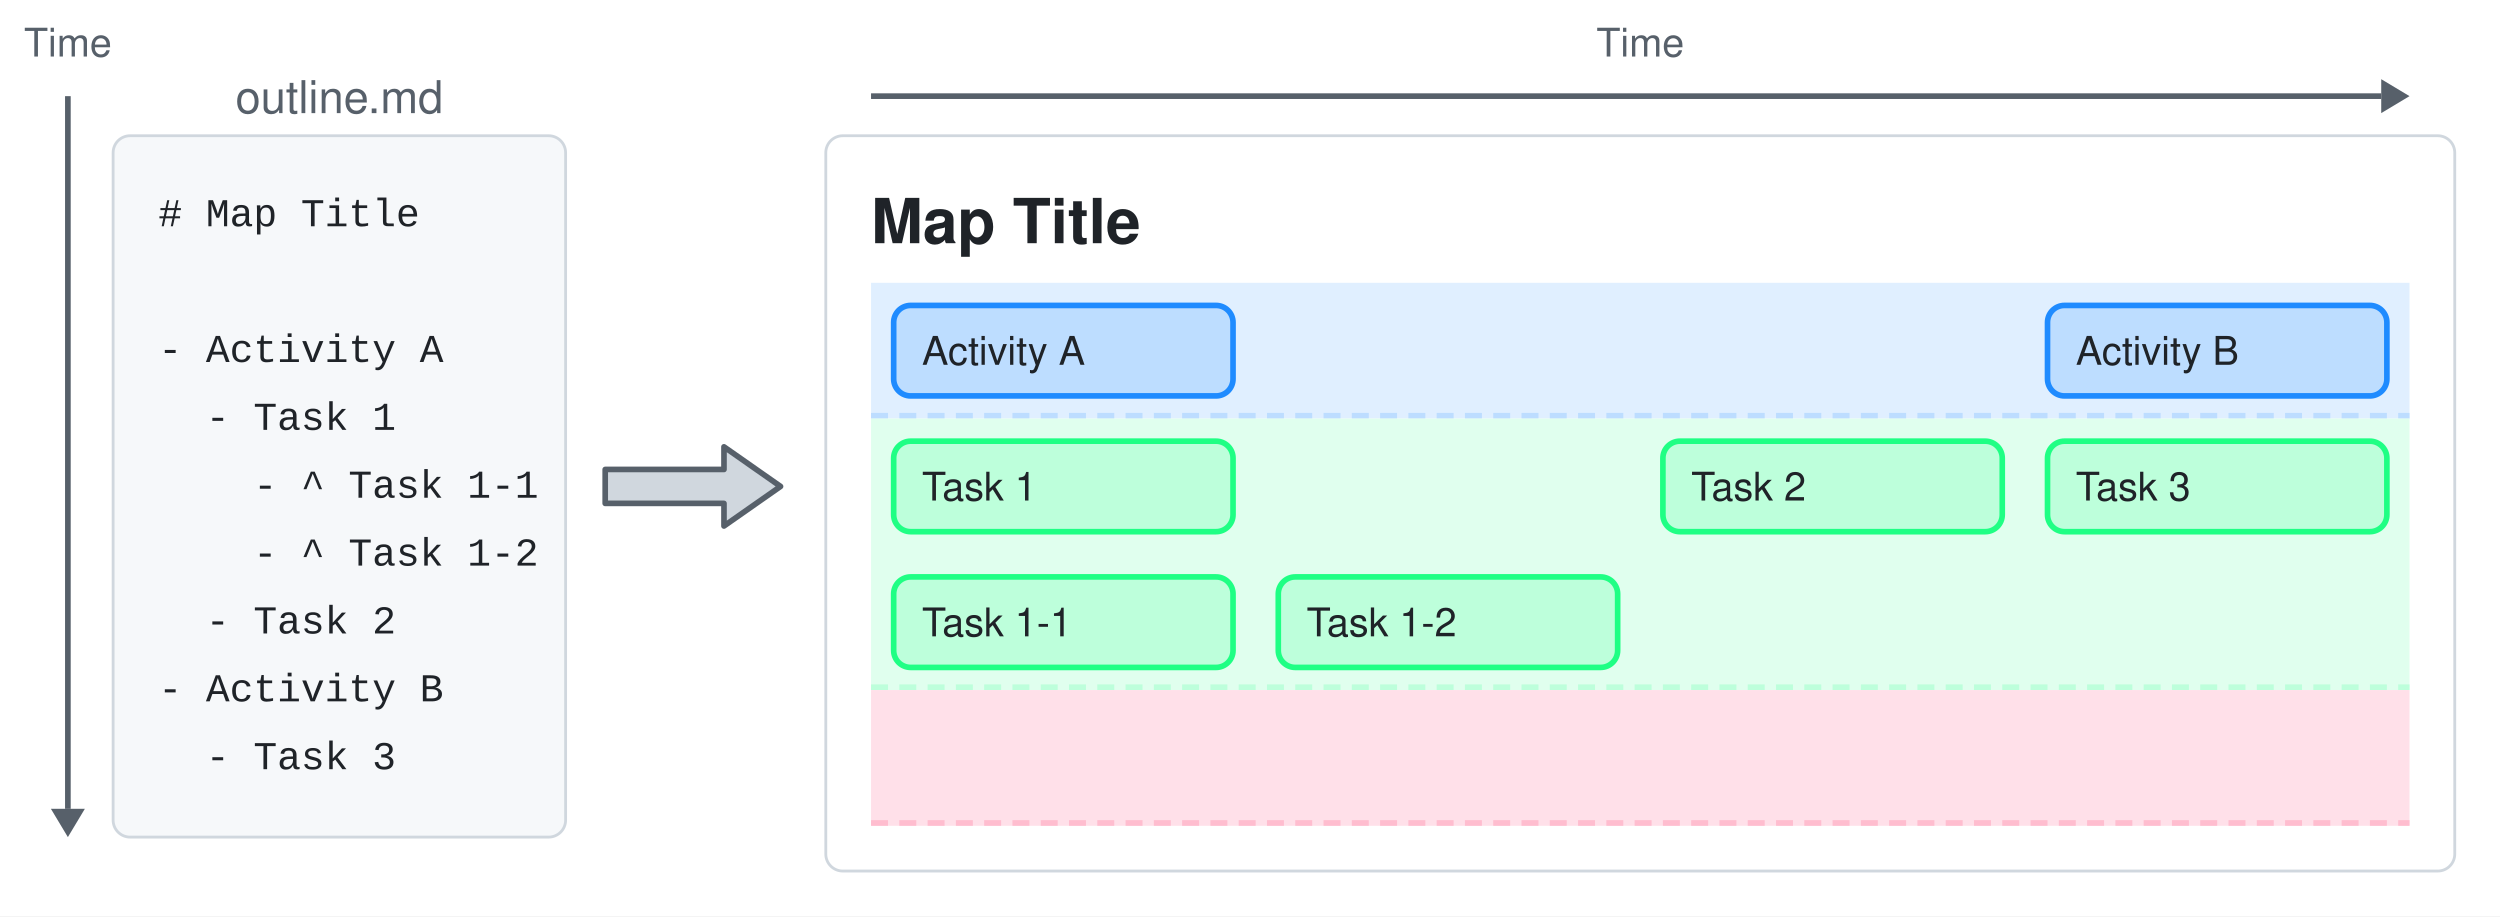
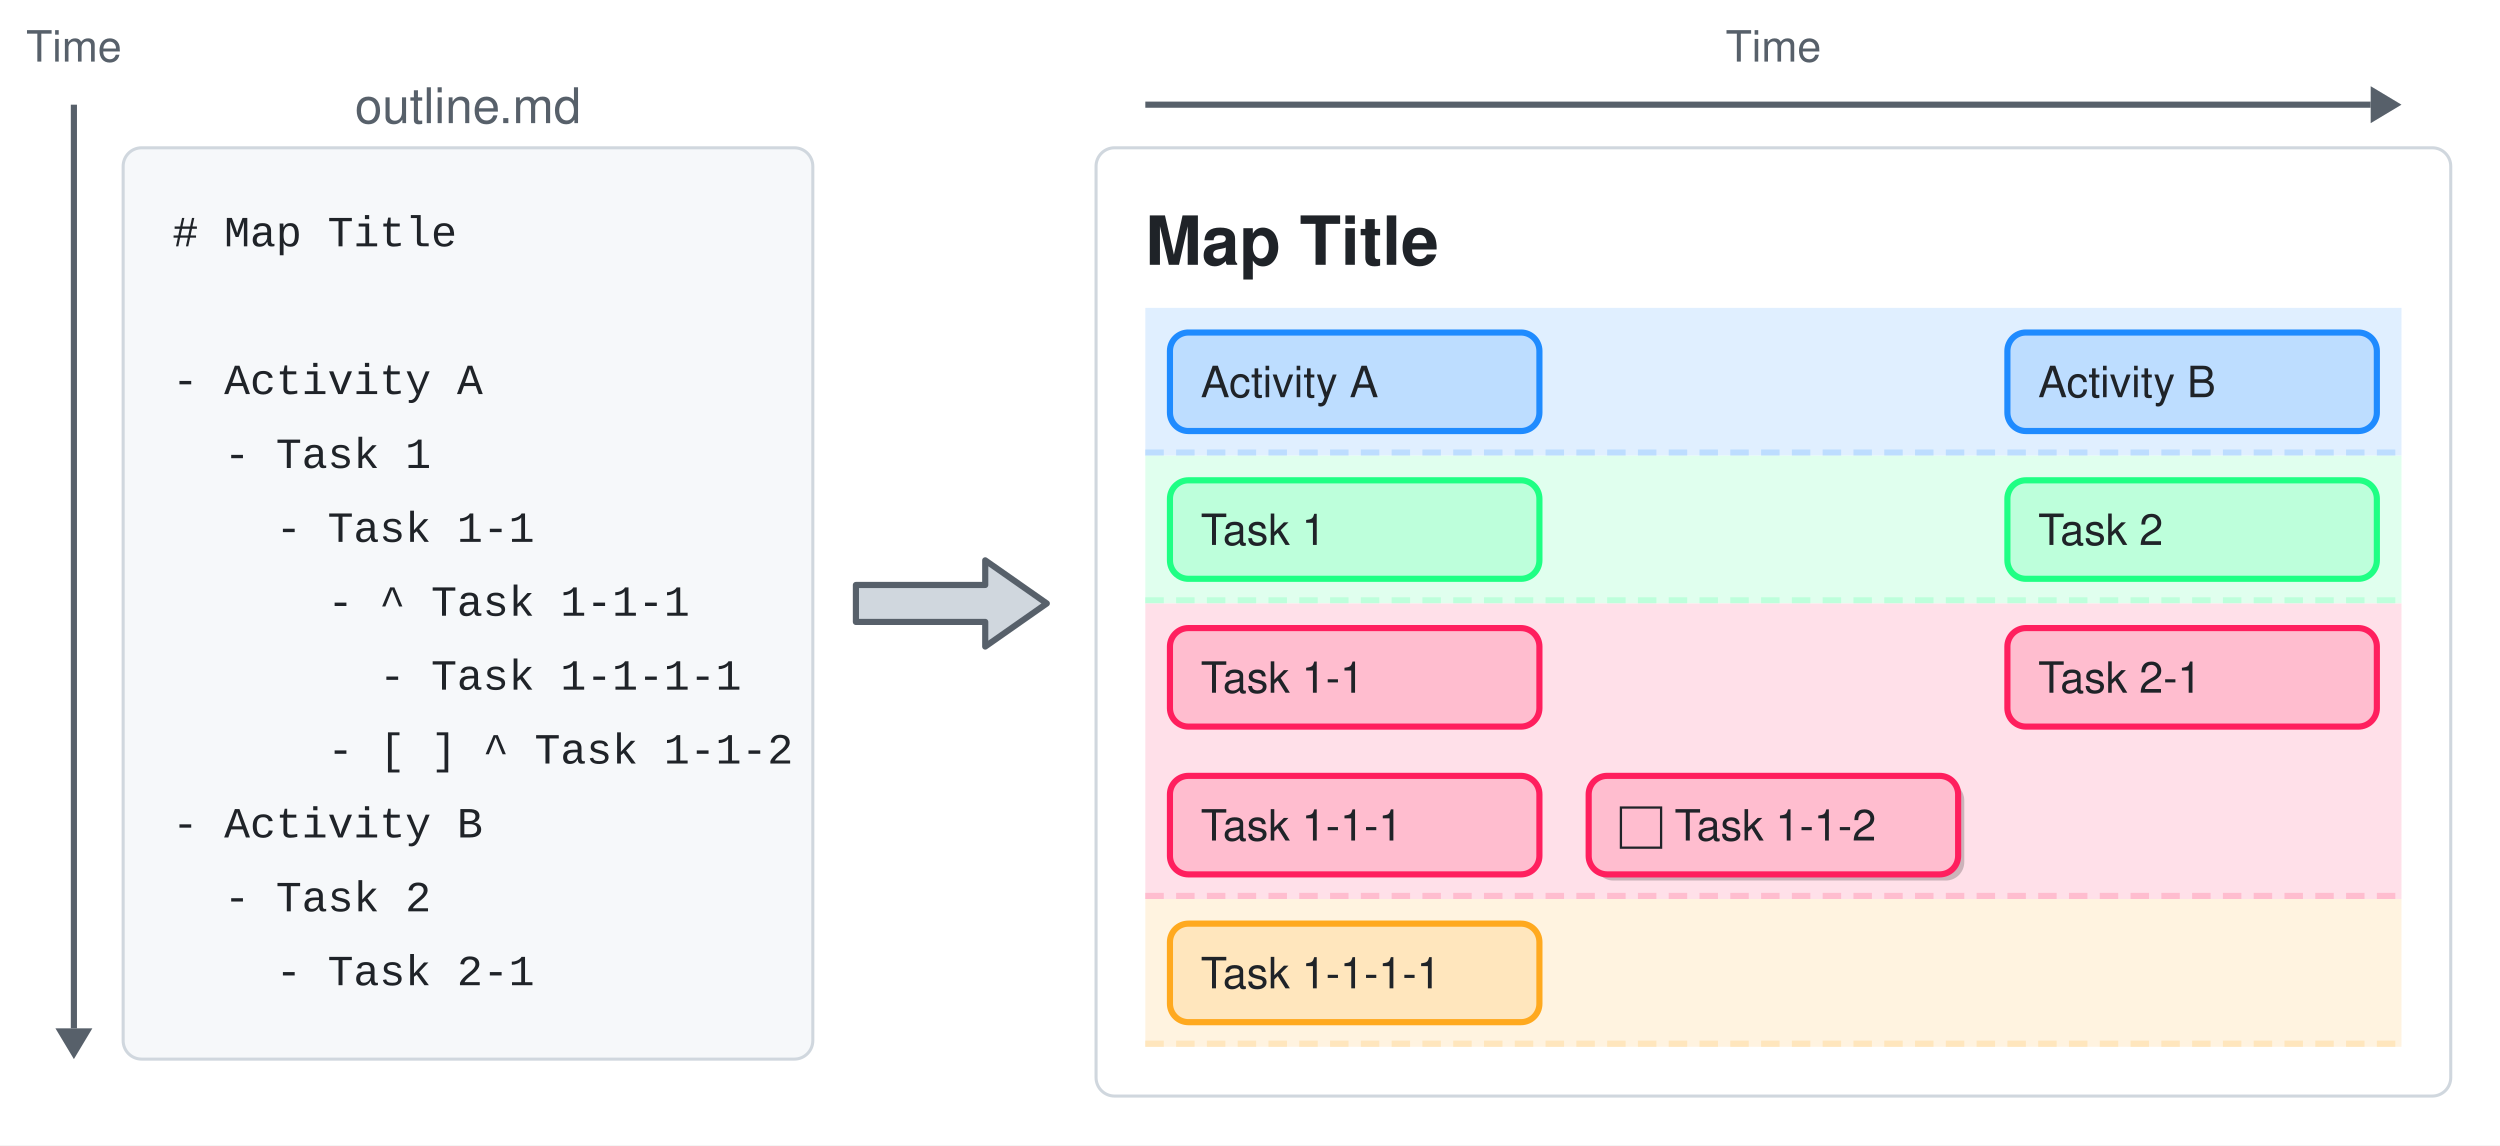
- <svg xmlns="http://www.w3.org/2000/svg" width="884" height="324" viewBox="0 0 884 324" font-family="'Segoe UI', Helvetica, Arial, sans-serif" font-size="14">
-   <rect width="884" height="324" fill="white" />
+ <svg xmlns="http://www.w3.org/2000/svg" width="812" height="372" viewBox="0 0 812 372" font-family="'Segoe UI', Helvetica, Arial, sans-serif" font-size="14">
+   <rect width="812" height="372" fill="white" />
  <text x="24" y="20" text-anchor="middle" font-size="14" fill="#57606a">Time</text>
-   <line x1="24" y1="34" x2="24" y2="286" stroke="#57606a" stroke-width="2" />
-   <polygon points="18,286 24,296 30,286" fill="#57606a" />
-   <text x="120" y="40" text-anchor="middle" font-size="16" fill="#57606a">outline.md</text>
-   <rect x="40" y="48" width="160" height="248" rx="6" fill="#f6f8fa" stroke="#d0d7de" />
+   <line x1="24" y1="34" x2="24" y2="334" stroke="#57606a" stroke-width="2" />
+   <polygon points="18,334 24,344 30,334" fill="#57606a" />
+   <text x="152" y="40" text-anchor="middle" font-size="16" fill="#57606a">outline.md</text>
+   <rect x="40" y="48" width="224" height="296" rx="6" fill="#f6f8fa" stroke="#d0d7de" />
  <text x="56" y="80" font-family="Consolas, 'Courier New', monospace" fill="#1f2328" xml:space="preserve"># Map Title</text>
  <text x="56" y="104" font-family="Consolas, 'Courier New', monospace" fill="#1f2328" xml:space="preserve" />
  <text x="56" y="128" font-family="Consolas, 'Courier New', monospace" fill="#1f2328" xml:space="preserve">- Activity A</text>
  <text x="56" y="152" font-family="Consolas, 'Courier New', monospace" fill="#1f2328" xml:space="preserve">  - Task 1</text>
-   <text x="56" y="176" font-family="Consolas, 'Courier New', monospace" fill="#1f2328" xml:space="preserve">    - ^ Task 1-1</text>
-   <text x="56" y="200" font-family="Consolas, 'Courier New', monospace" fill="#1f2328" xml:space="preserve">    - ^ Task 1-2</text>
-   <text x="56" y="224" font-family="Consolas, 'Courier New', monospace" fill="#1f2328" xml:space="preserve">  - Task 2</text>
-   <text x="56" y="248" font-family="Consolas, 'Courier New', monospace" fill="#1f2328" xml:space="preserve">- Activity B</text>
-   <text x="56" y="272" font-family="Consolas, 'Courier New', monospace" fill="#1f2328" xml:space="preserve">  - Task 3</text>
-   <polygon points="214,166 256,166 256,158 276,172 256,186 256,178 214,178" fill="#d0d7de" stroke="#57606a" stroke-width="2" stroke-linejoin="round" />
-   <text x="580" y="20" text-anchor="middle" font-size="14" fill="#57606a">Time</text>
-   <line x1="308" y1="34" x2="842" y2="34" stroke="#57606a" stroke-width="2" />
-   <polygon points="842,28 852,34 842,40" fill="#57606a" />
-   <rect x="292" y="48" width="576" height="260" rx="6" fill="white" stroke="#d0d7de" />
-   <text x="308" y="86" font-size="22" font-weight="bold" fill="#1f2328">Map Title</text>
-   <rect x="308" y="100" width="544" height="48" fill="hsl(211, 100%, 94%)" />
-   <line x1="308" y1="147" x2="852" y2="147" stroke="hsl(211, 100%, 87%)" stroke-width="2" stroke-dasharray="6 4" />
-   <rect x="308" y="148" width="544" height="96" fill="hsl(147, 100%, 94%)" />
-   <line x1="308" y1="243" x2="852" y2="243" stroke="hsl(147, 100%, 87%)" stroke-width="2" stroke-dasharray="6 4" />
-   <rect x="308" y="244" width="544" height="48" fill="hsl(343, 100%, 94%)" />
-   <line x1="308" y1="291" x2="852" y2="291" stroke="hsl(343, 100%, 87%)" stroke-width="2" stroke-dasharray="6 4" />
-   <rect x="316" y="108" width="120" height="32" rx="6" fill="hsl(211, 100%, 87%)" stroke="hsl(211, 100%, 56%)" stroke-width="2" />
-   <text x="326" y="129" fill="#1f2328">Activity A</text>
-   <rect x="316" y="156" width="120" height="32" rx="6" fill="hsl(147, 100%, 87%)" stroke="hsl(147, 100%, 56%)" stroke-width="2" />
-   <text x="326" y="177" fill="#1f2328">Task 1</text>
-   <rect x="316" y="204" width="120" height="32" rx="6" fill="hsl(147, 100%, 87%)" stroke="hsl(147, 100%, 56%)" stroke-width="2" />
-   <text x="326" y="225" fill="#1f2328">Task 1-1</text>
-   <rect x="452" y="204" width="120" height="32" rx="6" fill="hsl(147, 100%, 87%)" stroke="hsl(147, 100%, 56%)" stroke-width="2" />
-   <text x="462" y="225" fill="#1f2328">Task 1-2</text>
-   <rect x="588" y="156" width="120" height="32" rx="6" fill="hsl(147, 100%, 87%)" stroke="hsl(147, 100%, 56%)" stroke-width="2" />
-   <text x="598" y="177" fill="#1f2328">Task 2</text>
-   <rect x="724" y="108" width="120" height="32" rx="6" fill="hsl(211, 100%, 87%)" stroke="hsl(211, 100%, 56%)" stroke-width="2" />
-   <text x="734" y="129" fill="#1f2328">Activity B</text>
-   <rect x="724" y="156" width="120" height="32" rx="6" fill="hsl(147, 100%, 87%)" stroke="hsl(147, 100%, 56%)" stroke-width="2" />
-   <text x="734" y="177" fill="#1f2328">Task 3</text>
+   <text x="56" y="176" font-family="Consolas, 'Courier New', monospace" fill="#1f2328" xml:space="preserve">    - Task 1-1</text>
+   <text x="56" y="200" font-family="Consolas, 'Courier New', monospace" fill="#1f2328" xml:space="preserve">      - ^ Task 1-1-1</text>
+   <text x="56" y="224" font-family="Consolas, 'Courier New', monospace" fill="#1f2328" xml:space="preserve">        - Task 1-1-1-1</text>
+   <text x="56" y="248" font-family="Consolas, 'Courier New', monospace" fill="#1f2328" xml:space="preserve">      - [ ] ^ Task 1-1-2</text>
+   <text x="56" y="272" font-family="Consolas, 'Courier New', monospace" fill="#1f2328" xml:space="preserve">- Activity B</text>
+   <text x="56" y="296" font-family="Consolas, 'Courier New', monospace" fill="#1f2328" xml:space="preserve">  - Task 2</text>
+   <text x="56" y="320" font-family="Consolas, 'Courier New', monospace" fill="#1f2328" xml:space="preserve">    - Task 2-1</text>
+   <polygon points="278,190 320,190 320,182 340,196 320,210 320,202 278,202" fill="#d0d7de" stroke="#57606a" stroke-width="2" stroke-linejoin="round" />
+   <text x="576" y="20" text-anchor="middle" font-size="14" fill="#57606a">Time</text>
+   <line x1="372" y1="34" x2="770" y2="34" stroke="#57606a" stroke-width="2" />
+   <polygon points="770,28 780,34 770,40" fill="#57606a" />
+   <rect x="356" y="48" width="440" height="308" rx="6" fill="white" stroke="#d0d7de" />
+   <text x="372" y="86" font-size="22" font-weight="bold" fill="#1f2328">Map Title</text>
+   <rect x="372" y="100" width="408" height="48" fill="hsl(211, 100%, 94%)" />
+   <line x1="372" y1="147" x2="780" y2="147" stroke="hsl(211, 100%, 87%)" stroke-width="2" stroke-dasharray="6 4" />
+   <rect x="372" y="148" width="408" height="48" fill="hsl(147, 100%, 94%)" />
+   <line x1="372" y1="195" x2="780" y2="195" stroke="hsl(147, 100%, 87%)" stroke-width="2" stroke-dasharray="6 4" />
+   <rect x="372" y="196" width="408" height="96" fill="hsl(343, 100%, 94%)" />
+   <line x1="372" y1="291" x2="780" y2="291" stroke="hsl(343, 100%, 87%)" stroke-width="2" stroke-dasharray="6 4" />
+   <rect x="372" y="292" width="408" height="48" fill="hsl(37, 100%, 94%)" />
+   <line x1="372" y1="339" x2="780" y2="339" stroke="hsl(37, 100%, 87%)" stroke-width="2" stroke-dasharray="6 4" />
+   <rect x="380" y="108" width="120" height="32" rx="6" fill="hsl(211, 100%, 87%)" stroke="hsl(211, 100%, 56%)" stroke-width="2" />
+   <text x="390" y="129" fill="#1f2328">Activity A</text>
+   <rect x="380" y="156" width="120" height="32" rx="6" fill="hsl(147, 100%, 87%)" stroke="hsl(147, 100%, 56%)" stroke-width="2" />
+   <text x="390" y="177" fill="#1f2328">Task 1</text>
+   <rect x="380" y="204" width="120" height="32" rx="6" fill="hsl(343, 100%, 87%)" stroke="hsl(343, 100%, 56%)" stroke-width="2" />
+   <text x="390" y="225" fill="#1f2328">Task 1-1</text>
+   <rect x="380" y="252" width="120" height="32" rx="6" fill="hsl(343, 100%, 87%)" stroke="hsl(343, 100%, 56%)" stroke-width="2" />
+   <text x="390" y="273" fill="#1f2328">Task 1-1-1</text>
+   <rect x="380" y="300" width="120" height="32" rx="6" fill="hsl(37, 100%, 87%)" stroke="hsl(37, 100%, 56%)" stroke-width="2" />
+   <text x="390" y="321" fill="#1f2328">Task 1-1-1-1</text>
+   <rect x="518" y="254" width="120" height="32" rx="6" fill="rgba(0, 0, 0, 0.2)" />
+   <rect x="516" y="252" width="120" height="32" rx="6" fill="hsl(343, 100%, 87%)" stroke="hsl(343, 100%, 56%)" stroke-width="2" />
+   <text x="526" y="273" fill="#1f2328">⬜ Task 1-1-2</text>
+   <rect x="652" y="108" width="120" height="32" rx="6" fill="hsl(211, 100%, 87%)" stroke="hsl(211, 100%, 56%)" stroke-width="2" />
+   <text x="662" y="129" fill="#1f2328">Activity B</text>
+   <rect x="652" y="156" width="120" height="32" rx="6" fill="hsl(147, 100%, 87%)" stroke="hsl(147, 100%, 56%)" stroke-width="2" />
+   <text x="662" y="177" fill="#1f2328">Task 2</text>
+   <rect x="652" y="204" width="120" height="32" rx="6" fill="hsl(343, 100%, 87%)" stroke="hsl(343, 100%, 56%)" stroke-width="2" />
+   <text x="662" y="225" fill="#1f2328">Task 2-1</text>
</svg>
